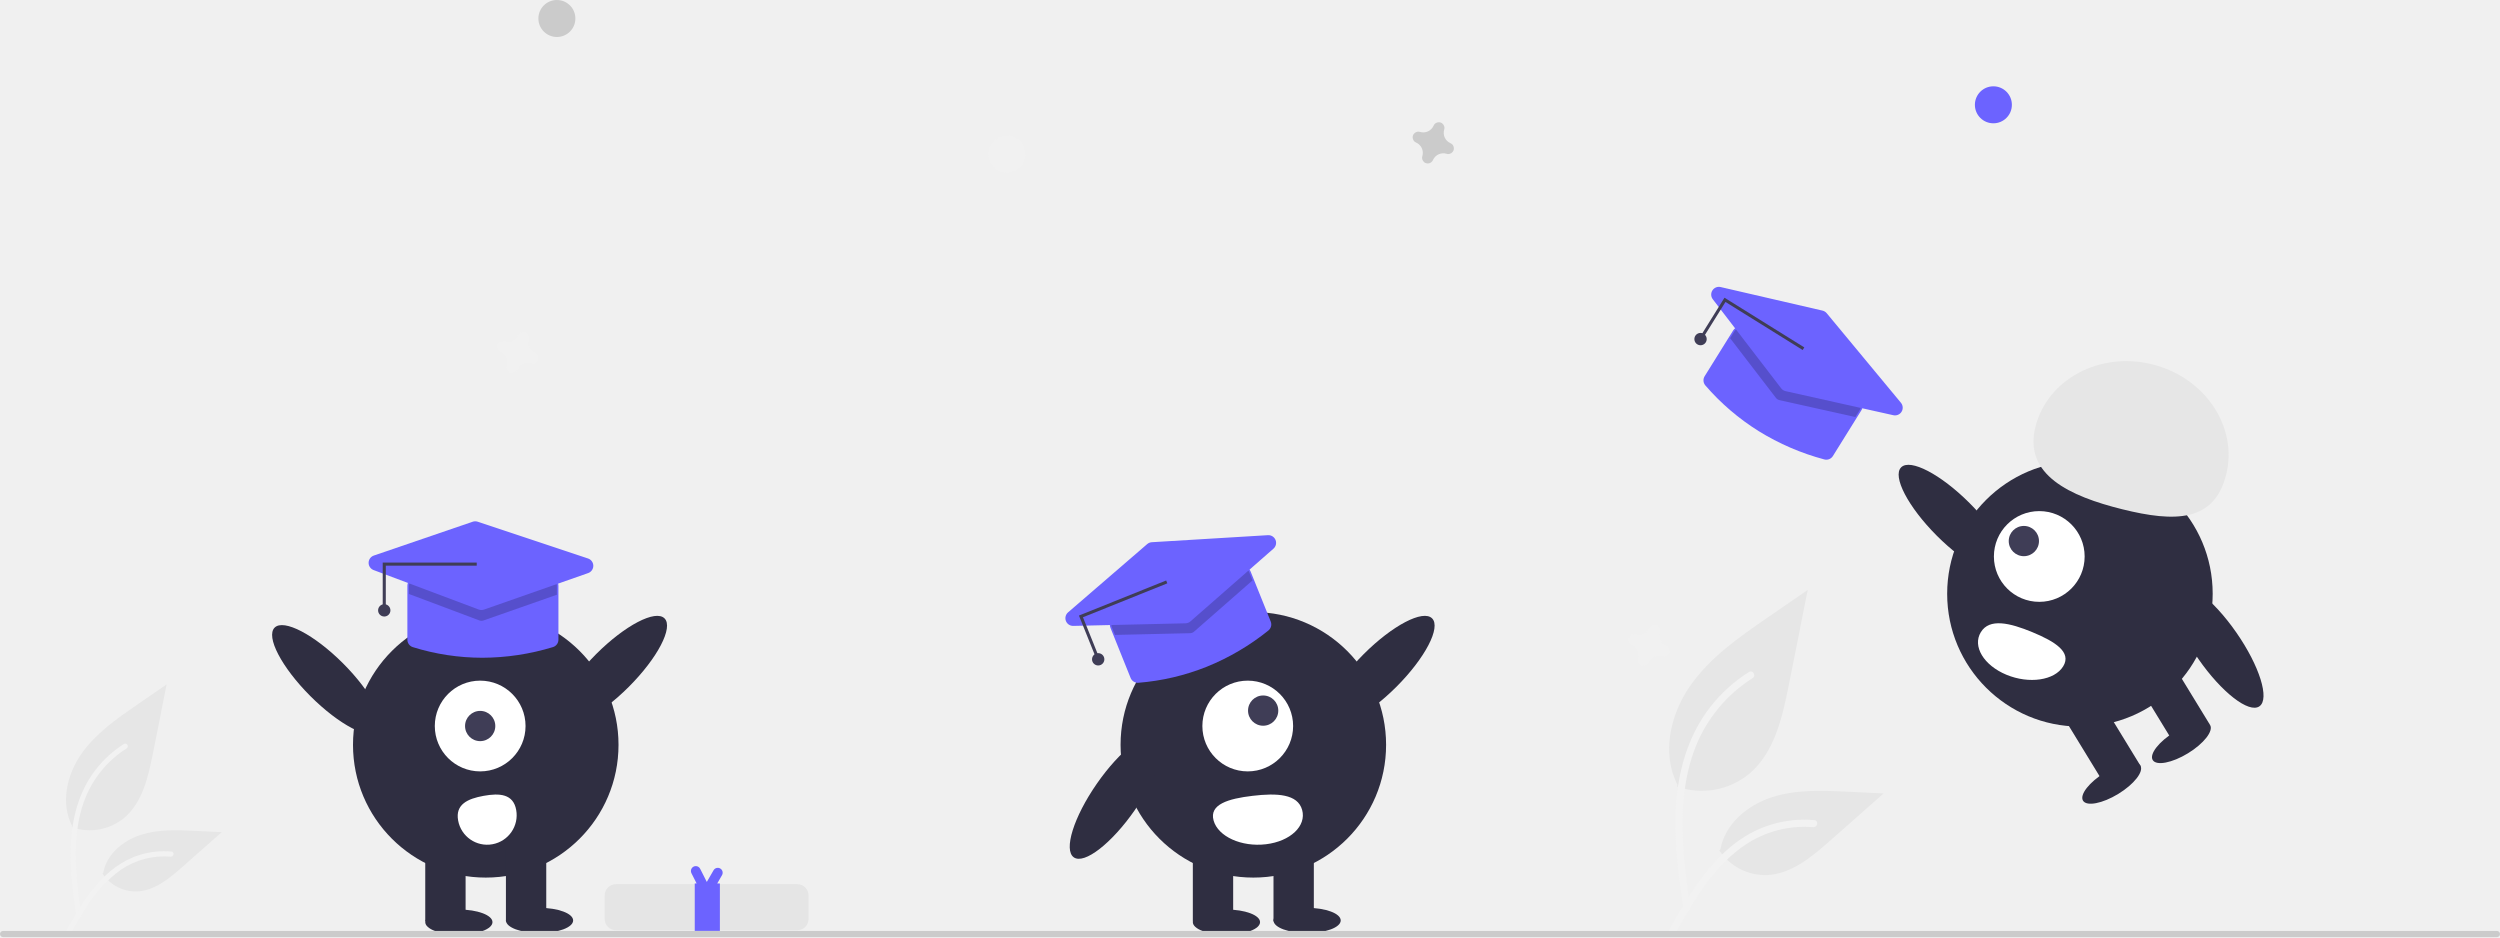
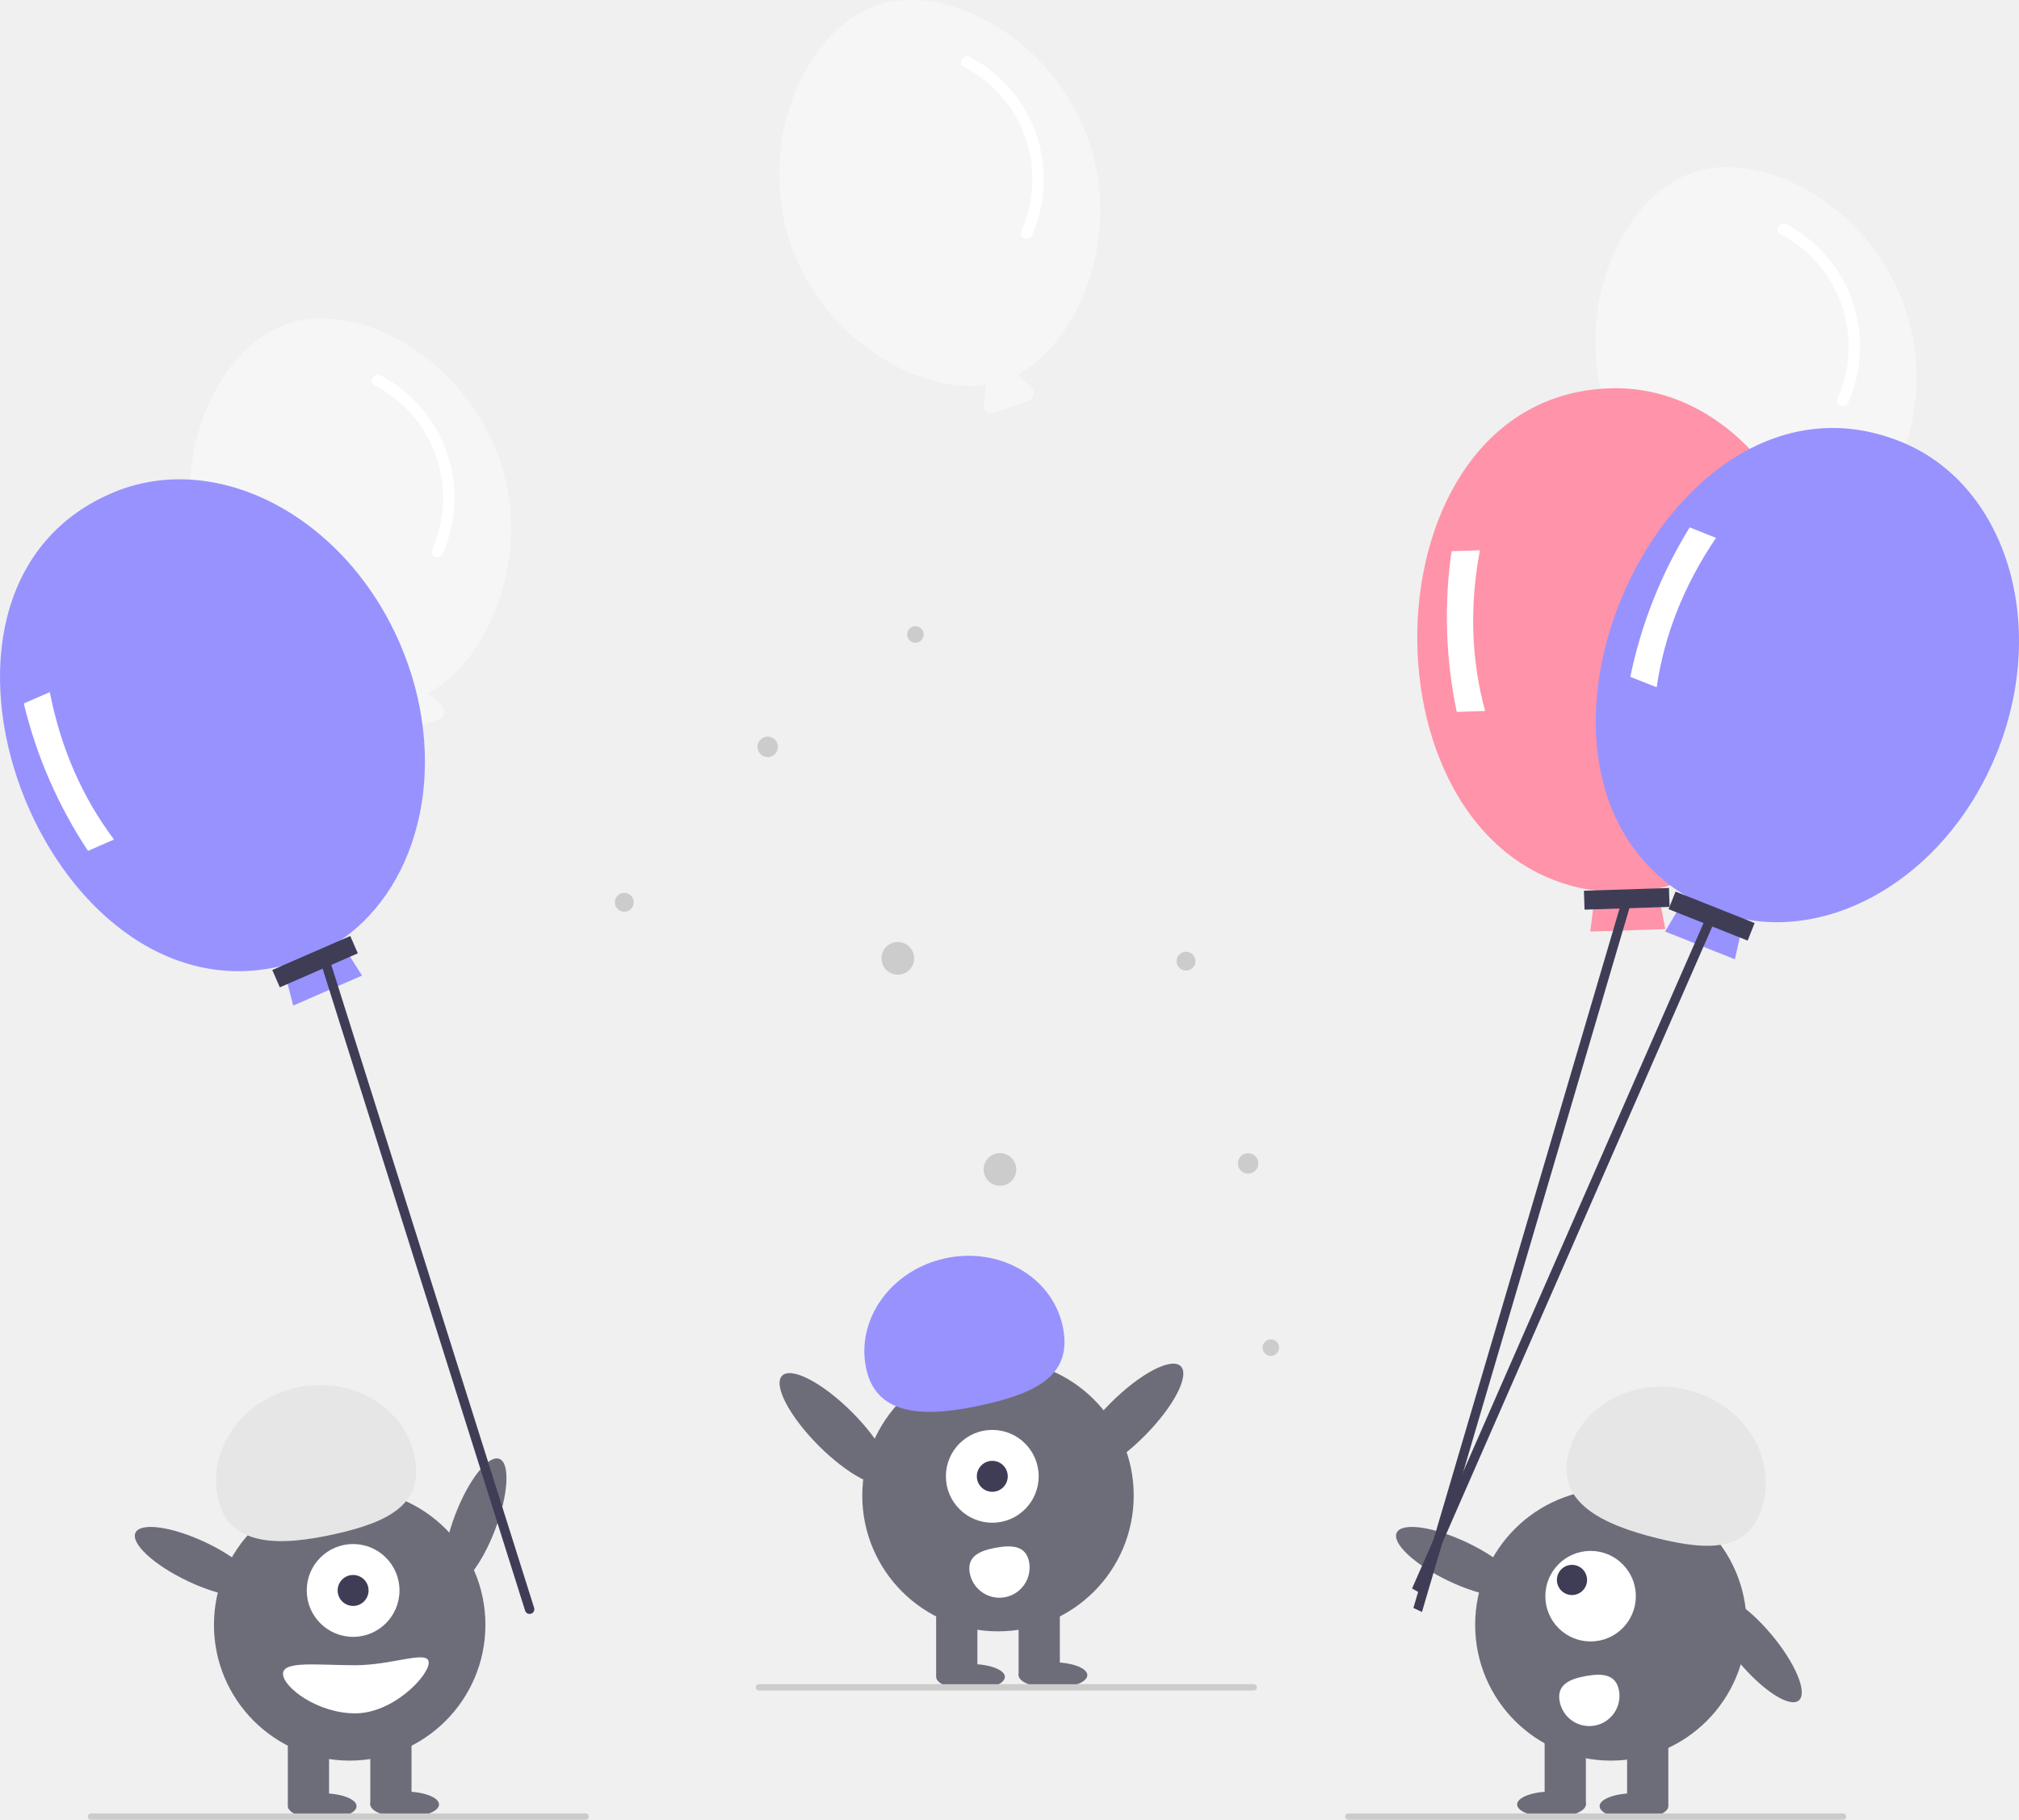
- <svg xmlns="http://www.w3.org/2000/svg" id="b2526f13-6b05-4e65-b296-d2353b699402" data-name="Layer 1" width="811" height="304" viewBox="0 0 811 304">
-   <path id="b659e8b5-7e24-4e9b-ab8e-27842b197401" data-name="Path 438" d="M217.772,566.343a17.584,17.584,0,0,0,16.98-2.991c5.947-4.992,7.812-13.214,9.329-20.828L248.569,520l-9.395,6.469c-6.757,4.652-13.666,9.454-18.343,16.192s-6.719,15.938-2.961,23.229" transform="translate(-194.5 -298)" fill="#e6e6e6" />
-   <path id="bfce889d-851c-4599-b1ba-72c9c39792e6" data-name="Path 439" d="M219.222,595.18c-1.183-8.615-2.399-17.342-1.568-26.049.737-7.733,3.096-15.285,7.9-21.48a35.733,35.733,0,0,1,9.168-8.308c.917-.578,1.76.874.848,1.45a33.97,33.97,0,0,0-13.438,16.212c-2.925,7.441-3.395,15.552-2.891,23.456.305,4.78.952,9.528,1.602,14.271a.87.87,0,0,1-.587,1.033.845.845,0,0,1-1.033-.587Z" transform="translate(-194.5 -298)" fill="#f2f2f2" />
-   <path id="ac886c1d-ef9d-4a77-9e33-50e4cbfa9f0b" data-name="Path 442" d="M227.734,581.356a12.944,12.944,0,0,0,11.279,5.823c5.711-.271,10.47-4.255,14.754-8.039l12.673-11.19-8.387-.401c-6.032-.289-12.219-.56-17.964,1.302s-11.043,6.337-12.094,12.284" transform="translate(-194.5 -298)" fill="#e6e6e6" />
-   <path id="f8957600-c762-4aa2-be12-aeea5f20d384" data-name="Path 443" d="M215.88,600.133c5.693-10.073,12.296-21.268,24.095-24.847a26.888,26.888,0,0,1,10.134-1.046c1.076.093.807,1.751-.267,1.659a24.979,24.979,0,0,0-16.173,4.279A42.038,42.038,0,0,0,222.553,592.173c-1.841,2.803-3.49,5.726-5.139,8.644C216.888,601.75,215.347,601.076,215.88,600.133Z" transform="translate(-194.5 -298)" fill="#f2f2f2" />
-   <path id="f5e70a17-e793-41c1-a2dd-69237c970f4c" data-name="Path 438" d="M738.527,553.176a24.215,24.215,0,0,0,23.383-4.119c8.19-6.874,10.758-18.196,12.847-28.682l6.18-31.017-12.938,8.908c-9.305,6.406-18.818,13.019-25.26,22.298s-9.252,21.947-4.078,31.988" transform="translate(-194.5 -298)" fill="#e6e6e6" />
-   <path id="b90780e1-a28a-4a8c-9c47-a4f5fb7f1aa8" data-name="Path 439" d="M740.524,592.886c-1.628-11.864-3.304-23.881-2.159-35.872,1.015-10.649,4.264-21.049,10.878-29.579a49.206,49.206,0,0,1,12.625-11.44c1.262-.796,2.424,1.204,1.167,1.997a46.779,46.779,0,0,0-18.504,22.326c-4.029,10.246-4.675,21.416-3.982,32.3.419,6.582,1.311,13.121,2.206,19.653a1.198,1.198,0,0,1-.808,1.423,1.163,1.163,0,0,1-1.423-.808Z" transform="translate(-194.5 -298)" fill="#f2f2f2" />
-   <path id="b244f669-d0df-4dab-b5dc-a763144460fd" data-name="Path 442" d="M752.246,573.85a17.825,17.825,0,0,0,15.531,8.019c7.864-.373,14.418-5.86,20.317-11.07l17.452-15.409-11.55-.553c-8.306-.398-16.827-.771-24.738,1.793s-15.208,8.726-16.654,16.915" transform="translate(-194.5 -298)" fill="#e6e6e6" />
-   <path id="e7416fa3-7efb-4d63-8b89-2e15a53e835a" data-name="Path 443" d="M735.922,599.706c7.84-13.871,16.932-29.288,33.181-34.216a37.026,37.026,0,0,1,13.955-1.441c1.482.128,1.112,2.412-.367,2.285a34.398,34.398,0,0,0-22.272,5.892c-6.28,4.275-11.17,10.218-15.308,16.519-2.535,3.861-4.806,7.884-7.076,11.903C737.309,601.933,735.188,601.005,735.922,599.706Z" transform="translate(-194.5 -298)" fill="#f2f2f2" />
-   <path d="M665.049,344.456a3.675,3.675,0,0,1-2.047-4.441,1.766,1.766,0,0,0,.08-.408h0a1.843,1.843,0,0,0-3.31-1.221h0a1.766,1.766,0,0,0-.204.362,3.675,3.675,0,0,1-4.441,2.047,1.765,1.765,0,0,0-.408-.08h0a1.843,1.843,0,0,0-1.221,3.31h0a1.766,1.766,0,0,0,.362.204,3.675,3.675,0,0,1,2.047,4.441,1.766,1.766,0,0,0-.08.408h0A1.843,1.843,0,0,0,659.137,350.3h0a1.766,1.766,0,0,0,.204-.362,3.675,3.675,0,0,1,4.441-2.047,1.767,1.767,0,0,0,.408.08h0a1.843,1.843,0,0,0,1.221-3.31h0A1.767,1.767,0,0,0,665.049,344.456Z" transform="translate(-194.5 -298)" fill="#cbcbcb" style="isolation:isolate" />
-   <path d="M735.049,507.456a3.675,3.675,0,0,1-2.047-4.441,1.766,1.766,0,0,0,.08-.408h0a1.843,1.843,0,0,0-3.31-1.221h0a1.766,1.766,0,0,0-.204.362,3.675,3.675,0,0,1-4.441,2.047,1.765,1.765,0,0,0-.408-.08h0a1.843,1.843,0,0,0-1.221,3.31h0a1.766,1.766,0,0,0,.362.204,3.675,3.675,0,0,1,2.047,4.441,1.766,1.766,0,0,0-.08.408h0A1.843,1.843,0,0,0,729.137,513.3h0a1.766,1.766,0,0,0,.204-.362,3.675,3.675,0,0,1,4.441-2.047,1.767,1.767,0,0,0,.408.08h0a1.843,1.843,0,0,0,1.221-3.31h0A1.767,1.767,0,0,0,735.049,507.456Z" transform="translate(-194.5 -298)" fill="#f1f1f1" style="isolation:isolate" />
-   <path d="M368.049,412.456a3.675,3.675,0,0,1-2.047-4.441,1.766,1.766,0,0,0,.08-.408h0a1.843,1.843,0,0,0-3.31-1.221h0a1.766,1.766,0,0,0-.204.362,3.675,3.675,0,0,1-4.441,2.047,1.765,1.765,0,0,0-.408-.08h0a1.843,1.843,0,0,0-1.221,3.31h0a1.766,1.766,0,0,0,.362.204,3.675,3.675,0,0,1,2.047,4.441,1.766,1.766,0,0,0-.08.408h0A1.843,1.843,0,0,0,362.137,418.3h0a1.766,1.766,0,0,0,.204-.362,3.675,3.675,0,0,1,4.441-2.047,1.767,1.767,0,0,0,.408.08h0a1.843,1.843,0,0,0,1.221-3.31h0A1.767,1.767,0,0,0,368.049,412.456Z" transform="translate(-194.5 -298)" fill="#f1f1f1" style="isolation:isolate" />
-   <circle cx="326.654" cy="50" r="6" fill="#f1f1f1" style="isolation:isolate" />
-   <circle cx="646.654" cy="34" r="6" fill="#6c63ff" />
-   <circle cx="180.654" cy="6" r="6" fill="#cbcbcb" />
-   <circle cx="157.58" cy="241.623" r="43.067" fill="#2f2e41" />
-   <rect x="137.954" y="275.423" width="13.084" height="23.442" fill="#2f2e41" />
-   <rect x="164.122" y="275.423" width="13.084" height="23.442" fill="#2f2e41" />
-   <ellipse cx="148.857" cy="299.137" rx="10.903" ry="4.089" fill="#2f2e41" />
-   <ellipse cx="175.025" cy="298.592" rx="10.903" ry="4.089" fill="#2f2e41" />
-   <ellipse cx="393.184" cy="515.502" rx="23.892" ry="7.501" transform="translate(-443.8876 131.2577) rotate(-45.0221)" fill="#2f2e41" />
-   <ellipse cx="300.478" cy="518.502" rx="7.501" ry="23.892" transform="translate(-473.0689 66.11269) rotate(-44.9779)" fill="#2f2e41" />
-   <circle cx="155.768" cy="235.52" r="14.719" fill="#fff" />
-   <circle cx="155.768" cy="235.52" r="4.906" fill="#3f3d56" />
-   <path d="M361.952,560.743a9.572,9.572,0,0,1-18.835,3.429h0l-.003-.018c-.942-5.202,3.08-7.043,8.283-7.985S361.011,555.541,361.952,560.743Z" transform="translate(-194.5 -298)" fill="#fff" />
-   <path d="M394.31,584.823a3.66,3.66,0,0,0-3.656,3.656v7.637a3.66,3.66,0,0,0,3.656,3.656l58.83,0a3.66,3.66,0,0,0,3.656-3.656v-7.637a3.66,3.66,0,0,0-3.656-3.656Z" transform="translate(-194.5 -298)" fill="#e5e5e5" />
-   <path d="M428.142,579.737a1.586,1.586,0,0,0-2.166.58l-2.186,3.787-2.142-4.234a1.586,1.586,0,1,0-2.829,1.432l1.667,3.295h-.611V600h8.155l0-15.403h-.862l1.555-2.694A1.586,1.586,0,0,0,428.142,579.737Z" transform="translate(-194.5 -298)" fill="#6c63ff" />
-   <path d="M350.971,511.375a76.085,76.085,0,0,1-22.565-3.447,2.529,2.529,0,0,1-1.752-2.397V488a2.503,2.503,0,0,1,2.5-2.5h44a2.503,2.503,0,0,1,2.5,2.5v17.52a2.506,2.506,0,0,1-1.779,2.399A79.185,79.185,0,0,1,350.971,511.375Z" transform="translate(-194.5 -298)" fill="#6c63ff" />
-   <path d="M375.154,488v2.93l-23.81,8.35a2.016,2.016,0,0,1-1.37-.02l-22.82-8.57V488a2.006,2.006,0,0,1,2-2h44A2.006,2.006,0,0,1,375.154,488Z" transform="translate(-194.5 -298)" opacity="0.2" />
-   <path d="M350.677,495.892a2.502,2.502,0,0,1-.879-.159l-34.101-12.805a2.5,2.5,0,0,1,.07-4.706l32.085-10.977a2.525,2.525,0,0,1,1.6-.007l35.81,11.937a2.5,2.5,0,0,1,.036,4.731l-33.795,11.845A2.497,2.497,0,0,1,350.677,495.892Z" transform="translate(-194.5 -298)" fill="#6c63ff" />
-   <polygon points="125.154 197 124.154 197 124.154 182.5 154.654 182.5 154.654 183.5 125.154 183.5 125.154 197" fill="#3f3d56" />
-   <circle cx="124.654" cy="198" r="2" fill="#3f3d56" />
-   <circle cx="406.58" cy="241.623" r="43.067" fill="#2f2e41" />
-   <rect x="386.954" y="275.423" width="13.084" height="23.442" fill="#2f2e41" />
-   <rect x="413.122" y="275.423" width="13.084" height="23.442" fill="#2f2e41" />
-   <ellipse cx="397.857" cy="299.137" rx="10.903" ry="4.089" fill="#2f2e41" />
-   <ellipse cx="424.025" cy="298.592" rx="10.903" ry="4.089" fill="#2f2e41" />
-   <ellipse cx="642.184" cy="515.502" rx="23.892" ry="7.501" transform="translate(-370.8893 307.3952) rotate(-45.0221)" fill="#2f2e41" />
-   <ellipse cx="556.478" cy="556.502" rx="23.892" ry="7.501" transform="translate(-412.5214 398.1913) rotate(-55.22521)" fill="#2f2e41" />
-   <circle cx="404.768" cy="235.52" r="14.719" fill="#fff" />
-   <circle cx="409.768" cy="230.52" r="4.906" fill="#3f3d56" />
-   <path d="M616.915,560.743c1.444,5.201-3.816,10.185-11.748,11.132s-15.533-2.502-16.977-7.703h0l-.005-.018c-1.436-5.202,4.698-7.043,12.631-7.985S615.479,555.541,616.915,560.743Z" transform="translate(-194.5 -298)" fill="#fff" />
-   <path d="M586.011,514.276a76.085,76.085,0,0,1-22.222,5.22,2.529,2.529,0,0,1-2.52-1.571L554.729,501.661a2.503,2.503,0,0,1,1.387-3.252l40.823-16.415a2.503,2.503,0,0,1,3.252,1.387l6.536,16.255a2.506,2.506,0,0,1-.755,2.89A79.185,79.185,0,0,1,586.011,514.276Z" transform="translate(-194.5 -298)" fill="#6c63ff" />
-   <path d="M599.727,483.567l1.093,2.718-18.976,16.63a2.016,2.016,0,0,1-1.279.493l-24.37.562-1.004-2.496a2.006,2.006,0,0,1,1.109-2.602l40.823-16.415A2.006,2.006,0,0,1,599.727,483.567Z" transform="translate(-194.5 -298)" opacity="0.2" />
-   <path d="M579.962,500.02a2.502,2.502,0,0,1-.874.181l-36.416.842a2.5,2.5,0,0,1-1.691-4.392l25.674-22.154a2.525,2.525,0,0,1,1.482-.603l37.678-2.284a2.5,2.5,0,0,1,1.799,4.376L580.677,499.582A2.497,2.497,0,0,1,579.962,500.02Z" transform="translate(-194.5 -298)" fill="#6c63ff" />
-   <polygon points="356.346 212.767 355.418 213.14 350.009 199.687 378.307 188.308 378.68 189.236 351.309 200.242 356.346 212.767" fill="#3f3d56" />
-   <circle cx="356.255" cy="213.881" r="2" fill="#3f3d56" />
-   <path d="M765.037,437.869A76.085,76.085,0,0,1,747.704,423.016a2.529,2.529,0,0,1-.22-2.961l9.266-14.882a2.503,2.503,0,0,1,3.444-.801l37.352,23.256a2.503,2.503,0,0,1,.801,3.444l-9.26,14.873a2.506,2.506,0,0,1-2.778,1.097A79.185,79.185,0,0,1,765.037,437.869Z" transform="translate(-194.5 -298)" fill="#6c63ff" />
-   <path d="M797.921,430.807l-1.549,2.487-24.626-5.496a2.016,2.016,0,0,1-1.153-.741l-14.842-19.336,1.422-2.284a2.006,2.006,0,0,1,2.755-.641l37.352,23.256A2.006,2.006,0,0,1,797.921,430.807Z" transform="translate(-194.5 -298)" opacity="0.2" />
-   <path d="M772.972,424.57a2.503,2.503,0,0,1-.662-.599l-22.181-28.894a2.5,2.5,0,0,1,2.546-3.958l33.039,7.64a2.525,2.525,0,0,1,1.362.84l24.09,29.061a2.5,2.5,0,0,1-2.47,4.035l-34.949-7.807A2.497,2.497,0,0,1,772.972,424.57Z" transform="translate(-194.5 -298)" fill="#6c63ff" />
-   <polygon points="552.607 109.416 551.758 108.887 559.422 96.578 585.314 112.699 584.785 113.547 559.742 97.955 552.607 109.416" fill="#3f3d56" />
-   <circle cx="551.654" cy="110" r="2" fill="#3f3d56" />
-   <circle cx="674.728" cy="192.623" r="43.067" fill="#2f2e41" />
-   <rect x="893.073" y="514.646" width="13.084" height="23.442" transform="translate(-336.9837 248.3599) rotate(-31.43113)" fill="#2f2e41" />
-   <rect x="870.745" y="528.292" width="13.084" height="23.442" transform="translate(-347.3757 238.7188) rotate(-31.43113)" fill="#2f2e41" />
-   <ellipse cx="902.147" cy="538.875" rx="10.903" ry="4.089" transform="translate(-343.1345 251.5161) rotate(-31.43113)" fill="#2f2e41" />
-   <ellipse cx="879.535" cy="552.055" rx="10.903" ry="4.089" transform="translate(-353.3257 241.6584) rotate(-31.43113)" fill="#2f2e41" />
-   <ellipse cx="828.124" cy="466.502" rx="7.501" ry="23.892" transform="translate(-281.9136 423.8543) rotate(-44.9779)" fill="#2f2e41" />
-   <ellipse cx="913.829" cy="507.502" rx="7.501" ry="23.892" transform="translate(-320.7453 313.8443) rotate(-34.77479)" fill="#2f2e41" />
-   <circle cx="661.54" cy="180.52" r="14.719" fill="#fff" />
-   <circle cx="656.54" cy="175.52" r="4.906" fill="#3f3d56" />
-   <path d="M837.085,503.073c-2.791,4.573.928,10.76,8.306,13.818s15.623,1.831,18.414-2.742h0l.01-.016c2.784-4.576-2.623-8-10.005-11.054S839.869,498.497,837.085,503.073Z" transform="translate(-194.5 -298)" fill="#fff" />
-   <path d="M854.777,436.547c3.846-15.487,20.821-24.601,37.915-20.356s27.834,20.24,23.989,35.727-16.604,15.537-33.698,11.292S850.931,452.034,854.777,436.547Z" transform="translate(-194.5 -298)" fill="#e6e6e6" />
-   <path d="M1004.5,602h-809a1,1,0,0,1,0-2h809a1,1,0,0,1,0,2Z" transform="translate(-194.5 -298)" fill="#cbcbcb" />
+ <svg xmlns="http://www.w3.org/2000/svg" width="406" height="366" viewBox="0 0 406 366" fill="none">
+   <g clip-path="url(#clip0_580:6072)">
+     <path d="M100.593 92.842C93.612 71.96 72.054 60.355 57.871 65.102C43.689 69.85 33.449 92.1 40.43 112.981C46.892 132.309 66.473 143.467 79.943 141.476C79.845 141.645 79.781 141.831 79.754 142.024L79.342 145.462C79.311 145.724 79.347 145.989 79.447 146.234C79.547 146.478 79.708 146.692 79.914 146.857C80.121 147.021 80.365 147.13 80.626 147.173C80.886 147.217 81.153 147.192 81.401 147.103L88.34 144.614C88.588 144.525 88.809 144.374 88.983 144.175C89.156 143.976 89.276 143.736 89.331 143.478C89.386 143.22 89.374 142.952 89.296 142.7C89.218 142.448 89.077 142.22 88.886 142.037L86.385 139.645C86.296 139.564 86.198 139.493 86.093 139.434C98.107 132.956 107.069 112.212 100.593 92.842Z" fill="#F6F6F6" />
+     <path d="M75.321 77.479C81.118 80.473 85.546 85.58 87.689 91.746C89.833 97.911 89.529 104.665 86.84 110.613C86.24 111.981 88.448 112.7 89.044 111.341C91.867 104.906 92.154 97.64 89.848 91.001C87.542 84.362 82.812 78.842 76.608 75.546C75.299 74.852 74.002 76.779 75.321 77.479Z" fill="white" />
+     <path d="M383.234 62.404C376.253 41.523 354.694 29.917 340.512 34.665C326.33 39.412 316.09 61.662 323.071 82.543C329.533 101.872 349.113 113.03 362.583 111.039C362.486 111.208 362.422 111.394 362.395 111.587L361.983 115.024C361.952 115.286 361.988 115.552 362.088 115.796C362.188 116.04 362.349 116.255 362.555 116.419C362.761 116.584 363.006 116.693 363.266 116.736C363.526 116.779 363.793 116.755 364.042 116.666L370.98 114.176C371.228 114.087 371.45 113.936 371.623 113.737C371.797 113.539 371.917 113.299 371.971 113.041C372.026 112.782 372.014 112.515 371.936 112.262C371.859 112.01 371.718 111.782 371.527 111.6L369.026 109.207C368.937 109.126 368.839 109.055 368.733 108.997C380.747 102.519 389.71 81.775 383.234 62.404Z" fill="#F6F6F6" />
+     <path d="M357.961 47.041C363.759 50.035 368.186 55.142 370.33 61.308C372.474 67.474 372.17 74.228 369.481 80.176C368.88 81.543 371.088 82.262 371.685 80.904C374.508 74.468 374.795 67.202 372.489 60.564C370.182 53.925 365.453 48.404 359.249 45.108C357.94 44.414 356.642 46.342 357.961 47.041Z" fill="white" />
+     <path d="M219.099 28.796C212.118 7.914 190.56 -3.691 176.377 1.056C162.195 5.804 151.955 28.054 158.936 48.935C165.398 68.263 184.978 79.421 198.448 77.43C198.351 77.599 198.287 77.785 198.26 77.978L197.848 81.416C197.817 81.678 197.853 81.944 197.953 82.188C198.053 82.432 198.214 82.646 198.42 82.811C198.626 82.975 198.871 83.084 199.131 83.127C199.392 83.171 199.658 83.147 199.907 83.057L206.845 80.568C207.094 80.479 207.315 80.328 207.489 80.129C207.662 79.93 207.782 79.69 207.837 79.432C207.891 79.174 207.879 78.906 207.802 78.654C207.724 78.402 207.583 78.174 207.392 77.991L204.891 75.599C204.802 75.518 204.704 75.447 204.599 75.389C216.613 68.91 225.575 48.166 219.099 28.796Z" fill="#F6F6F6" />
+     <path d="M193.827 13.433C199.624 16.427 204.052 21.534 206.195 27.7C208.339 33.865 208.035 40.619 205.346 46.567C204.746 47.935 206.954 48.654 207.55 47.295C210.373 40.86 210.66 33.594 208.354 26.955C206.047 20.317 201.318 14.796 195.114 11.5C193.805 10.806 192.507 12.733 193.827 13.433Z" fill="white" />
+     <path d="M184.085 129.273C185.004 129.273 185.748 128.528 185.748 127.609C185.748 126.689 185.004 125.944 184.085 125.944C183.167 125.944 182.422 126.689 182.422 127.609C182.422 128.528 183.167 129.273 184.085 129.273Z" fill="#CCCCCC" />
+     <path d="M180.541 196.032C182.356 196.032 183.827 194.56 183.827 192.745C183.827 190.929 182.356 189.457 180.541 189.457C178.727 189.457 177.256 190.929 177.256 192.745C177.256 194.56 178.727 196.032 180.541 196.032Z" fill="#CCCCCC" />
+     <path d="M125.537 183.373C126.586 183.373 127.436 182.523 127.436 181.473C127.436 180.424 126.586 179.574 125.537 179.574C124.489 179.574 123.639 180.424 123.639 181.473C123.639 182.523 124.489 183.373 125.537 183.373Z" fill="#CCCCCC" />
+     <path d="M154.378 152.267C155.514 152.267 156.434 151.346 156.434 150.21C156.434 149.074 155.514 148.153 154.378 148.153C153.243 148.153 152.322 149.074 152.322 150.21C152.322 151.346 153.243 152.267 154.378 152.267Z" fill="#CCCCCC" />
+     <path d="M255.55 272.717C256.468 272.717 257.213 271.971 257.213 271.052C257.213 270.133 256.468 269.388 255.55 269.388C254.631 269.388 253.887 270.133 253.887 271.052C253.887 271.971 254.631 272.717 255.55 272.717Z" fill="#CCCCCC" />
+     <path d="M201.08 238.496C202.895 238.496 204.366 237.024 204.366 235.208C204.366 233.393 202.895 231.921 201.08 231.921C199.266 231.921 197.795 233.393 197.795 235.208C197.795 237.024 199.266 238.496 201.08 238.496Z" fill="#CCCCCC" />
+     <path d="M238.494 195.218C239.543 195.218 240.393 194.368 240.393 193.319C240.393 192.269 239.543 191.419 238.494 191.419C237.446 191.419 236.596 192.269 236.596 193.319C236.596 194.368 237.446 195.218 238.494 195.218Z" fill="#CCCCCC" />
+     <path d="M250.98 236.049C252.115 236.049 253.036 235.128 253.036 233.991C253.036 232.855 252.115 231.934 250.98 231.934C249.844 231.934 248.924 232.855 248.924 233.991C248.924 235.128 249.844 236.049 250.98 236.049Z" fill="#CCCCCC" />
+     <path d="M361.722 342.007C363.536 340.487 361.084 334.568 356.246 328.785C351.408 323.003 346.015 319.548 344.201 321.067C342.387 322.587 344.838 328.507 349.677 334.289C354.515 340.071 359.908 343.527 361.722 342.007Z" fill="#6D6D7A" />
+     <path d="M323.931 354.105C339.005 354.105 351.224 341.878 351.224 326.795C351.224 311.712 339.005 299.485 323.931 299.485C308.858 299.485 296.639 311.712 296.639 326.795C296.639 341.878 308.858 354.105 323.931 354.105Z" fill="#6D6D7A" />
+     <path d="M335.485 348.228H327.193V363.093H335.485V348.228Z" fill="#6D6D7A" />
+     <path d="M318.901 348.228H310.609V363.093H318.901V348.228Z" fill="#6D6D7A" />
+     <path d="M328.574 365.858C332.39 365.858 335.483 364.698 335.483 363.266C335.483 361.834 332.39 360.673 328.574 360.673C324.758 360.673 321.664 361.834 321.664 363.266C321.664 364.698 324.758 365.858 328.574 365.858Z" fill="#6D6D7A" />
+     <path d="M311.992 365.513C315.808 365.513 318.901 364.352 318.901 362.92C318.901 361.488 315.808 360.327 311.992 360.327C308.176 360.327 305.082 361.488 305.082 362.92C305.082 364.352 308.176 365.513 311.992 365.513Z" fill="#6D6D7A" />
+     <path d="M315.363 292.466C317.8 282.646 328.557 276.866 339.39 279.558C350.223 282.249 357.029 292.393 354.592 302.213C352.155 312.034 344.07 312.066 333.237 309.374C322.404 306.682 312.925 302.287 315.363 292.466Z" fill="#E6E6E6" />
+     <path d="M305.521 319.974C306.535 317.835 301.837 313.481 295.027 310.25C288.217 307.018 281.875 306.132 280.861 308.271C279.847 310.41 284.546 314.764 291.355 317.996C298.165 321.228 304.507 322.114 305.521 319.974Z" fill="#6D6D7A" />
+     <path d="M319.851 330.138C324.877 330.138 328.951 326.061 328.951 321.033C328.951 316.004 324.877 311.928 319.851 311.928C314.826 311.928 310.752 316.004 310.752 321.033C310.752 326.061 314.826 330.138 319.851 330.138Z" fill="white" />
+     <path d="M316.111 320.804C317.786 320.804 319.144 319.445 319.144 317.769C319.144 316.093 317.786 314.734 316.111 314.734C314.436 314.734 313.078 316.093 313.078 317.769C313.078 319.445 314.436 320.804 316.111 320.804Z" fill="#3F3D56" />
+     <path d="M325.561 340.002C325.703 340.787 325.69 341.591 325.522 342.37C325.354 343.15 325.034 343.888 324.581 344.544C324.128 345.199 323.55 345.759 322.88 346.191C322.211 346.623 321.463 346.919 320.679 347.061C319.895 347.204 319.091 347.191 318.312 347.023C317.534 346.855 316.796 346.535 316.141 346.081C315.486 345.627 314.926 345.049 314.494 344.379C314.063 343.709 313.767 342.961 313.624 342.177V342.177L313.622 342.165C313.025 338.866 315.574 337.699 318.871 337.102C322.168 336.504 324.964 336.704 325.561 340.002Z" fill="white" />
+     <path d="M99.545 307.702C102.236 300.658 102.626 294.262 100.416 293.417C98.206 292.572 94.233 297.597 91.542 304.642C88.851 311.686 88.462 318.082 90.672 318.927C92.882 319.772 96.855 314.747 99.545 307.702Z" fill="#6D6D7A" />
+     <path d="M70.318 354.105C85.392 354.105 97.611 341.878 97.611 326.795C97.611 311.712 85.392 299.485 70.318 299.485C55.245 299.485 43.025 311.712 43.025 326.795C43.025 341.878 55.245 354.105 70.318 354.105Z" fill="#6D6D7A" />
+     <path d="M66.172 348.228H57.881V363.093H66.172V348.228Z" fill="#6D6D7A" />
+     <path d="M82.754 348.228H74.463V363.093H82.754V348.228Z" fill="#6D6D7A" />
+     <path d="M64.79 365.858C68.606 365.858 71.7 364.698 71.7 363.266C71.7 361.834 68.606 360.673 64.79 360.673C60.974 360.673 57.881 361.834 57.881 363.266C57.881 364.698 60.974 365.858 64.79 365.858Z" fill="#6D6D7A" />
+     <path d="M81.373 365.513C85.189 365.513 88.282 364.352 88.282 362.92C88.282 361.488 85.189 360.327 81.373 360.327C77.556 360.327 74.463 361.488 74.463 362.92C74.463 364.352 77.556 365.513 81.373 365.513Z" fill="#6D6D7A" />
+     <path d="M71.008 329.215C76.159 329.215 80.335 325.036 80.335 319.881C80.335 314.726 76.159 310.547 71.008 310.547C65.856 310.547 61.68 314.726 61.68 319.881C61.68 325.036 65.856 329.215 71.008 329.215Z" fill="white" />
+     <path d="M71.008 322.993C72.725 322.993 74.117 321.6 74.117 319.881C74.117 318.163 72.725 316.77 71.008 316.77C69.29 316.77 67.898 318.163 67.898 319.881C67.898 321.6 69.29 322.993 71.008 322.993Z" fill="#3F3D56" />
+     <path d="M43.843 301.398C41.639 291.522 48.684 281.543 59.577 279.109C70.471 276.675 81.089 282.708 83.293 292.584C85.496 302.459 78.277 306.101 67.383 308.535C56.489 310.969 46.047 311.273 43.843 301.398Z" fill="#E6E6E6" />
+     <path d="M51.906 319.975C52.92 317.836 48.221 313.482 41.412 310.25C34.602 307.019 28.26 306.133 27.246 308.272C26.232 310.411 30.93 314.765 37.74 317.997C44.55 321.228 50.892 322.114 51.906 319.975Z" fill="#6D6D7A" />
+     <path d="M56.912 336.647C56.912 339.32 63.79 344.598 71.422 344.598C79.054 344.598 86.21 337.073 86.21 334.4C86.21 331.727 79.054 334.919 71.422 334.919C63.79 334.919 56.912 333.974 56.912 336.647Z" fill="white" />
+     <path d="M200.687 328.106C215.761 328.106 227.98 315.879 227.98 300.796C227.98 285.713 215.761 273.486 200.687 273.486C185.614 273.486 173.395 285.713 173.395 300.796C173.395 315.879 185.614 328.106 200.687 328.106Z" fill="#6D6D7A" />
+     <path d="M196.541 322.229H188.25V337.094H196.541V322.229Z" fill="#6D6D7A" />
+     <path d="M213.123 322.229H204.832V337.094H213.123V322.229Z" fill="#6D6D7A" />
+     <path d="M195.16 339.86C198.976 339.86 202.069 338.699 202.069 337.267C202.069 335.835 198.976 334.674 195.16 334.674C191.344 334.674 188.25 335.835 188.25 337.267C188.25 338.699 191.344 339.86 195.16 339.86Z" fill="#6D6D7A" />
+     <path d="M211.742 339.514C215.558 339.514 218.651 338.353 218.651 336.921C218.651 335.489 215.558 334.329 211.742 334.329C207.926 334.329 204.832 335.489 204.832 336.921C204.832 338.353 207.926 339.514 211.742 339.514Z" fill="#6D6D7A" />
+     <path d="M174.212 275.399C172.008 265.523 179.053 255.544 189.947 253.11C200.84 250.676 211.458 256.709 213.662 266.585C215.865 276.46 208.646 280.102 197.752 282.536C186.858 284.97 176.416 285.274 174.212 275.399Z" fill="#9892FF" />
+     <path d="M230.097 288.862C236.008 282.943 239.294 276.64 237.437 274.783C235.58 272.927 229.283 276.22 223.372 282.139C217.462 288.058 214.175 294.361 216.032 296.218C217.889 298.075 224.186 294.781 230.097 288.862Z" fill="#6D6D7A" />
+     <path d="M178.687 298.12C180.544 296.263 177.258 289.96 171.347 284.041C165.436 278.122 159.139 274.829 157.282 276.685C155.425 278.542 158.712 284.846 164.622 290.765C170.533 296.684 176.83 299.977 178.687 298.12Z" fill="#6D6D7A" />
+     <path d="M366.614 127.471C365.708 99.469 346.541 77.365 323.803 78.102C273.198 79.602 271.962 172.46 320.82 179.13L319.785 187.358L334.875 186.869L333.311 178.725C352.965 174.378 367.435 152.859 366.614 127.471Z" fill="#FF93A9" />
+     <path d="M298.638 142.997L292.937 143.182C290.703 132.551 290.349 121.611 291.891 110.859L297.592 110.674C295.487 121.93 295.835 132.704 298.638 142.997Z" fill="white" />
+     <path d="M335.613 178.597L318.512 179.151L318.635 182.954L335.736 182.4L335.613 178.597Z" fill="#3F3D56" />
+     <path d="M285.941 324.208L284.219 323.401L326.559 179.728L328.281 180.535L285.941 324.208Z" fill="#3F3D56" />
+     <path d="M401.658 151.151C411.998 125.114 403.241 97.192 382.1 88.786C335.103 69.949 296.927 154.594 339.063 180.224L334.832 187.355L348.862 192.934L350.677 184.842C370.431 188.707 392.283 174.756 401.658 151.151Z" fill="#9892FF" />
+     <path d="M333.138 138.235L327.838 136.127C330.03 125.488 334.069 115.316 339.773 106.073L345.074 108.181C338.653 117.66 334.675 127.678 333.138 138.235Z" fill="white" />
+     <path d="M336.937 179.322L335.533 182.858L351.434 189.181L352.838 185.645L336.937 179.322Z" fill="#3F3D56" />
+     <path d="M285.607 320.426L283.955 319.485L343.068 184.501L344.72 185.442L285.607 320.426Z" fill="#3F3D56" />
+     <path d="M80.351 129.28C69.164 103.597 43.189 90.149 22.334 99.244C-24.132 119.357 9.025 206.094 56.886 194.219L58.964 202.247L72.804 196.211L68.342 189.222C84.998 177.914 90.494 152.566 80.351 129.28Z" fill="#9892FF" />
+     <path d="M22.927 168.851L17.698 171.131C11.695 162.08 7.324 152.046 4.785 141.484L10.014 139.204C12.216 150.441 16.52 160.324 22.927 168.851Z" fill="white" />
+     <path d="M70.436 188.252L54.75 195.092L56.269 198.58L71.955 191.739L70.436 188.252Z" fill="#3F3D56" />
+     <path d="M106.727 324.576C106.482 324.636 106.223 324.597 106.007 324.467C105.792 324.337 105.636 324.126 105.575 323.881L64.252 192.862L66.097 192.404L107.421 323.423C107.451 323.545 107.457 323.671 107.438 323.794C107.419 323.918 107.377 324.036 107.312 324.143C107.248 324.25 107.163 324.344 107.062 324.418C106.962 324.492 106.848 324.546 106.727 324.576Z" fill="#3F3D56" />
+     <path d="M117.771 366H18.276C18.108 366 17.947 365.933 17.828 365.814C17.709 365.695 17.643 365.534 17.643 365.366C17.643 365.198 17.709 365.037 17.828 364.918C17.947 364.799 18.108 364.732 18.276 364.732H117.771C117.939 364.732 118.1 364.799 118.219 364.918C118.338 365.037 118.405 365.198 118.405 365.366C118.405 365.534 118.338 365.695 118.219 365.814C118.1 365.933 117.939 366 117.771 366Z" fill="#CCCCCC" />
+     <path d="M370.626 366H271.132C270.964 366 270.802 365.933 270.684 365.814C270.565 365.695 270.498 365.534 270.498 365.366C270.498 365.198 270.565 365.037 270.684 364.918C270.802 364.799 270.964 364.732 271.132 364.732H370.626C370.795 364.732 370.956 364.799 371.075 364.918C371.193 365.037 371.26 365.198 371.26 365.366C371.26 365.534 371.193 365.695 371.075 365.814C370.956 365.933 370.795 366 370.626 366Z" fill="#CCCCCC" />
+     <path d="M252.121 340.001H152.626C152.458 340.001 152.297 339.934 152.178 339.815C152.059 339.696 151.992 339.535 151.992 339.367C151.992 339.199 152.059 339.038 152.178 338.919C152.297 338.8 152.458 338.733 152.626 338.733H252.121C252.289 338.733 252.45 338.8 252.569 338.919C252.688 339.038 252.754 339.199 252.754 339.367C252.754 339.535 252.688 339.696 252.569 339.815C252.45 339.934 252.289 340.001 252.121 340.001Z" fill="#CCCCCC" />
+     <path d="M199.539 306.26C204.691 306.26 208.867 302.081 208.867 296.926C208.867 291.771 204.691 287.592 199.539 287.592C194.387 287.592 190.211 291.771 190.211 296.926C190.211 302.081 194.387 306.26 199.539 306.26Z" fill="white" />
+     <path d="M199.539 300.037C201.256 300.037 202.648 298.644 202.648 296.926C202.648 295.208 201.256 293.815 199.539 293.815C197.822 293.815 196.43 295.208 196.43 296.926C196.43 298.644 197.822 300.037 199.539 300.037Z" fill="#3F3D56" />
+     <path d="M206.944 314.188C207.232 315.772 206.879 317.406 205.964 318.73C205.048 320.053 203.645 320.959 202.062 321.247C200.479 321.536 198.846 321.183 197.523 320.267C196.2 319.351 195.295 317.946 195.007 316.363L195.005 316.351C194.408 313.052 196.957 311.885 200.254 311.288C203.551 310.69 206.347 310.89 206.944 314.188Z" fill="white" />
+   </g>
+   <defs>
+     <clipPath id="clip0_580:6072">
+       <rect width="406" height="366" fill="white" />
+     </clipPath>
+   </defs>
</svg>
